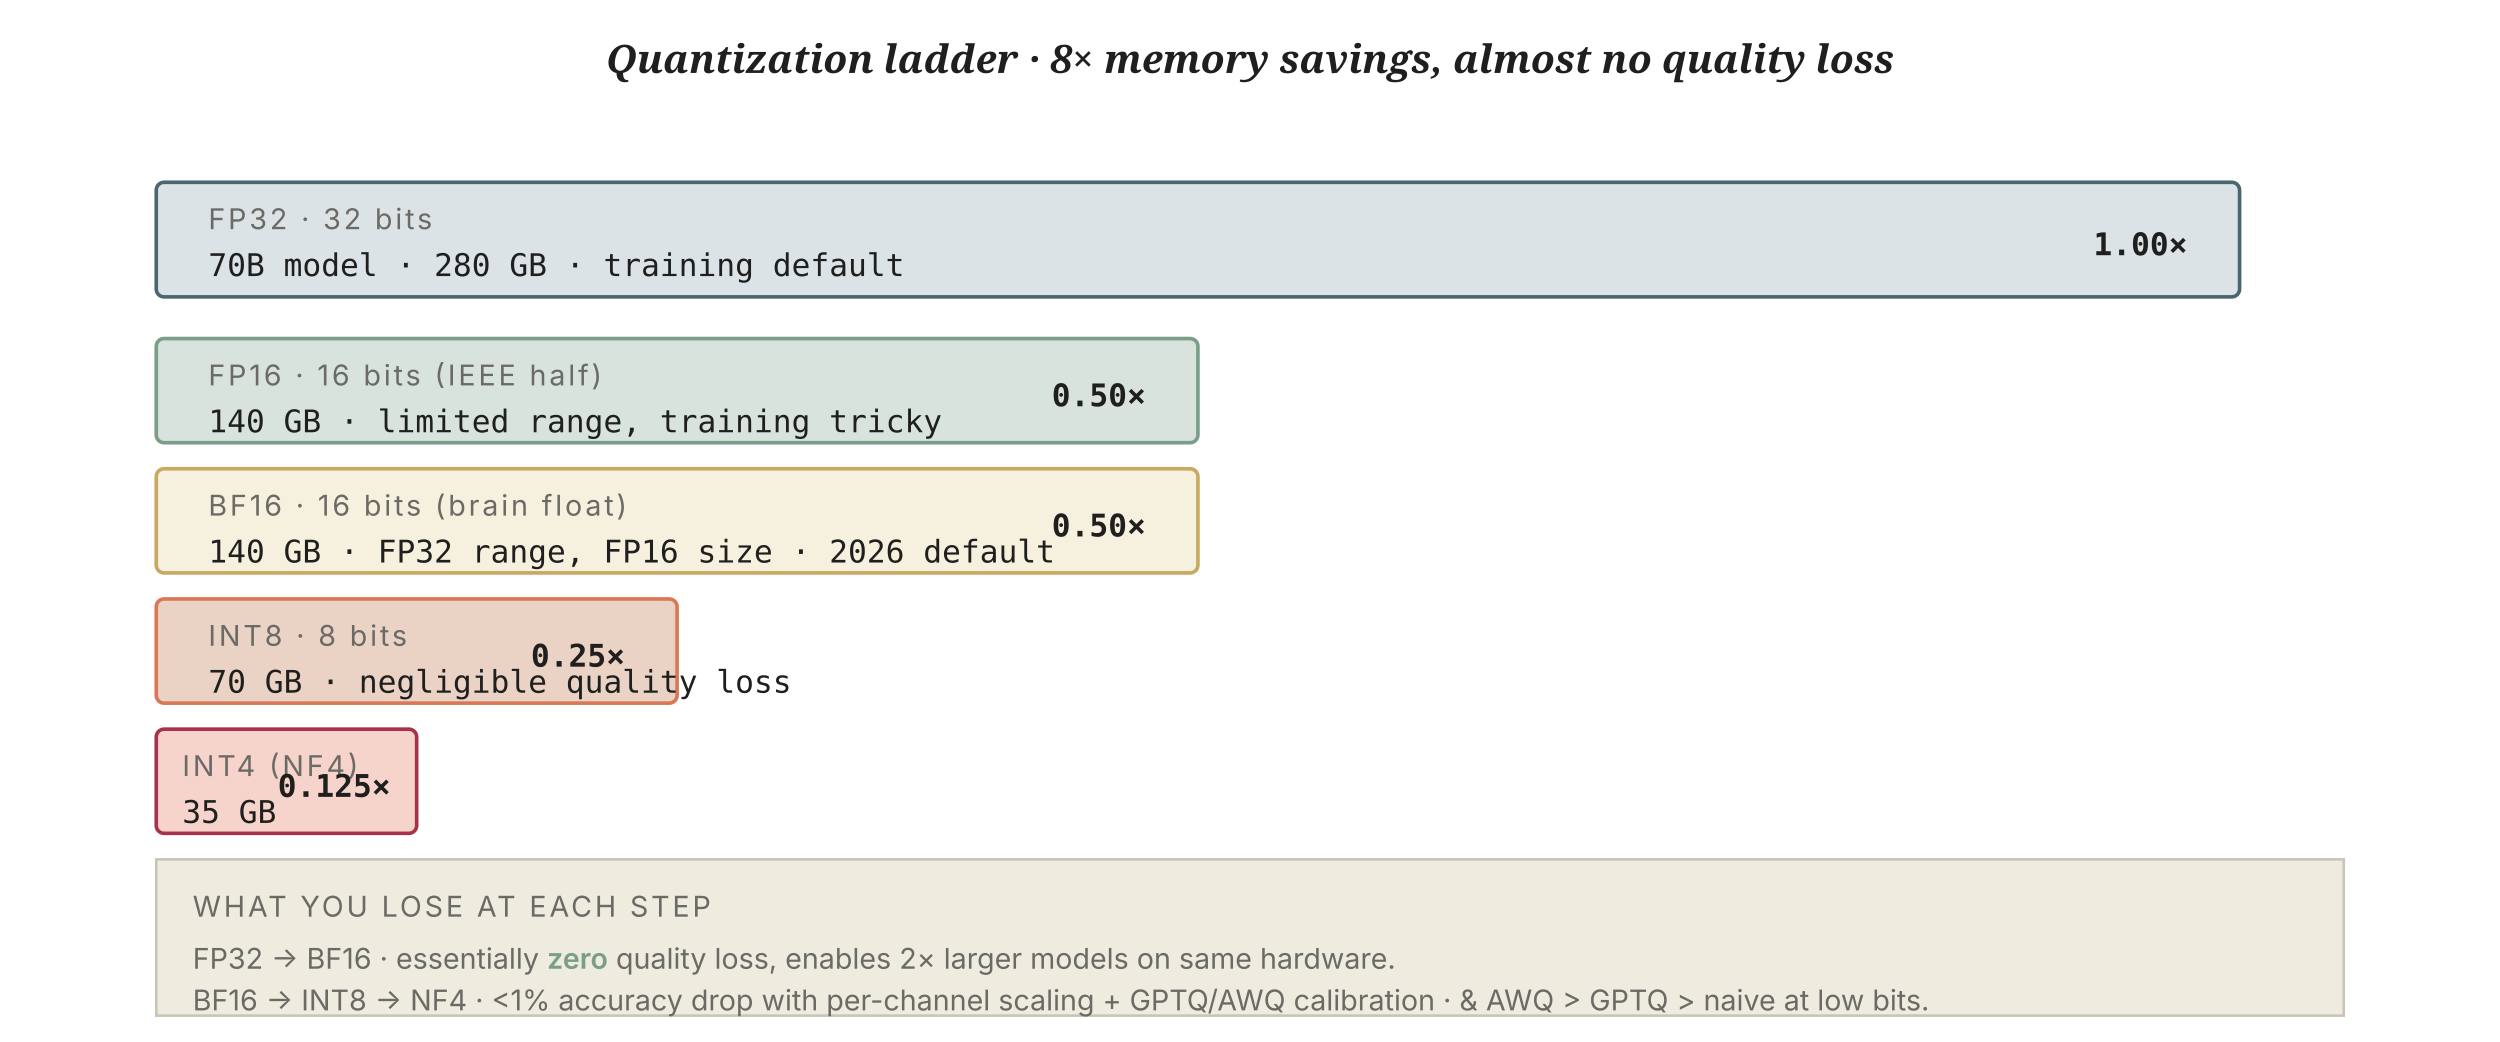
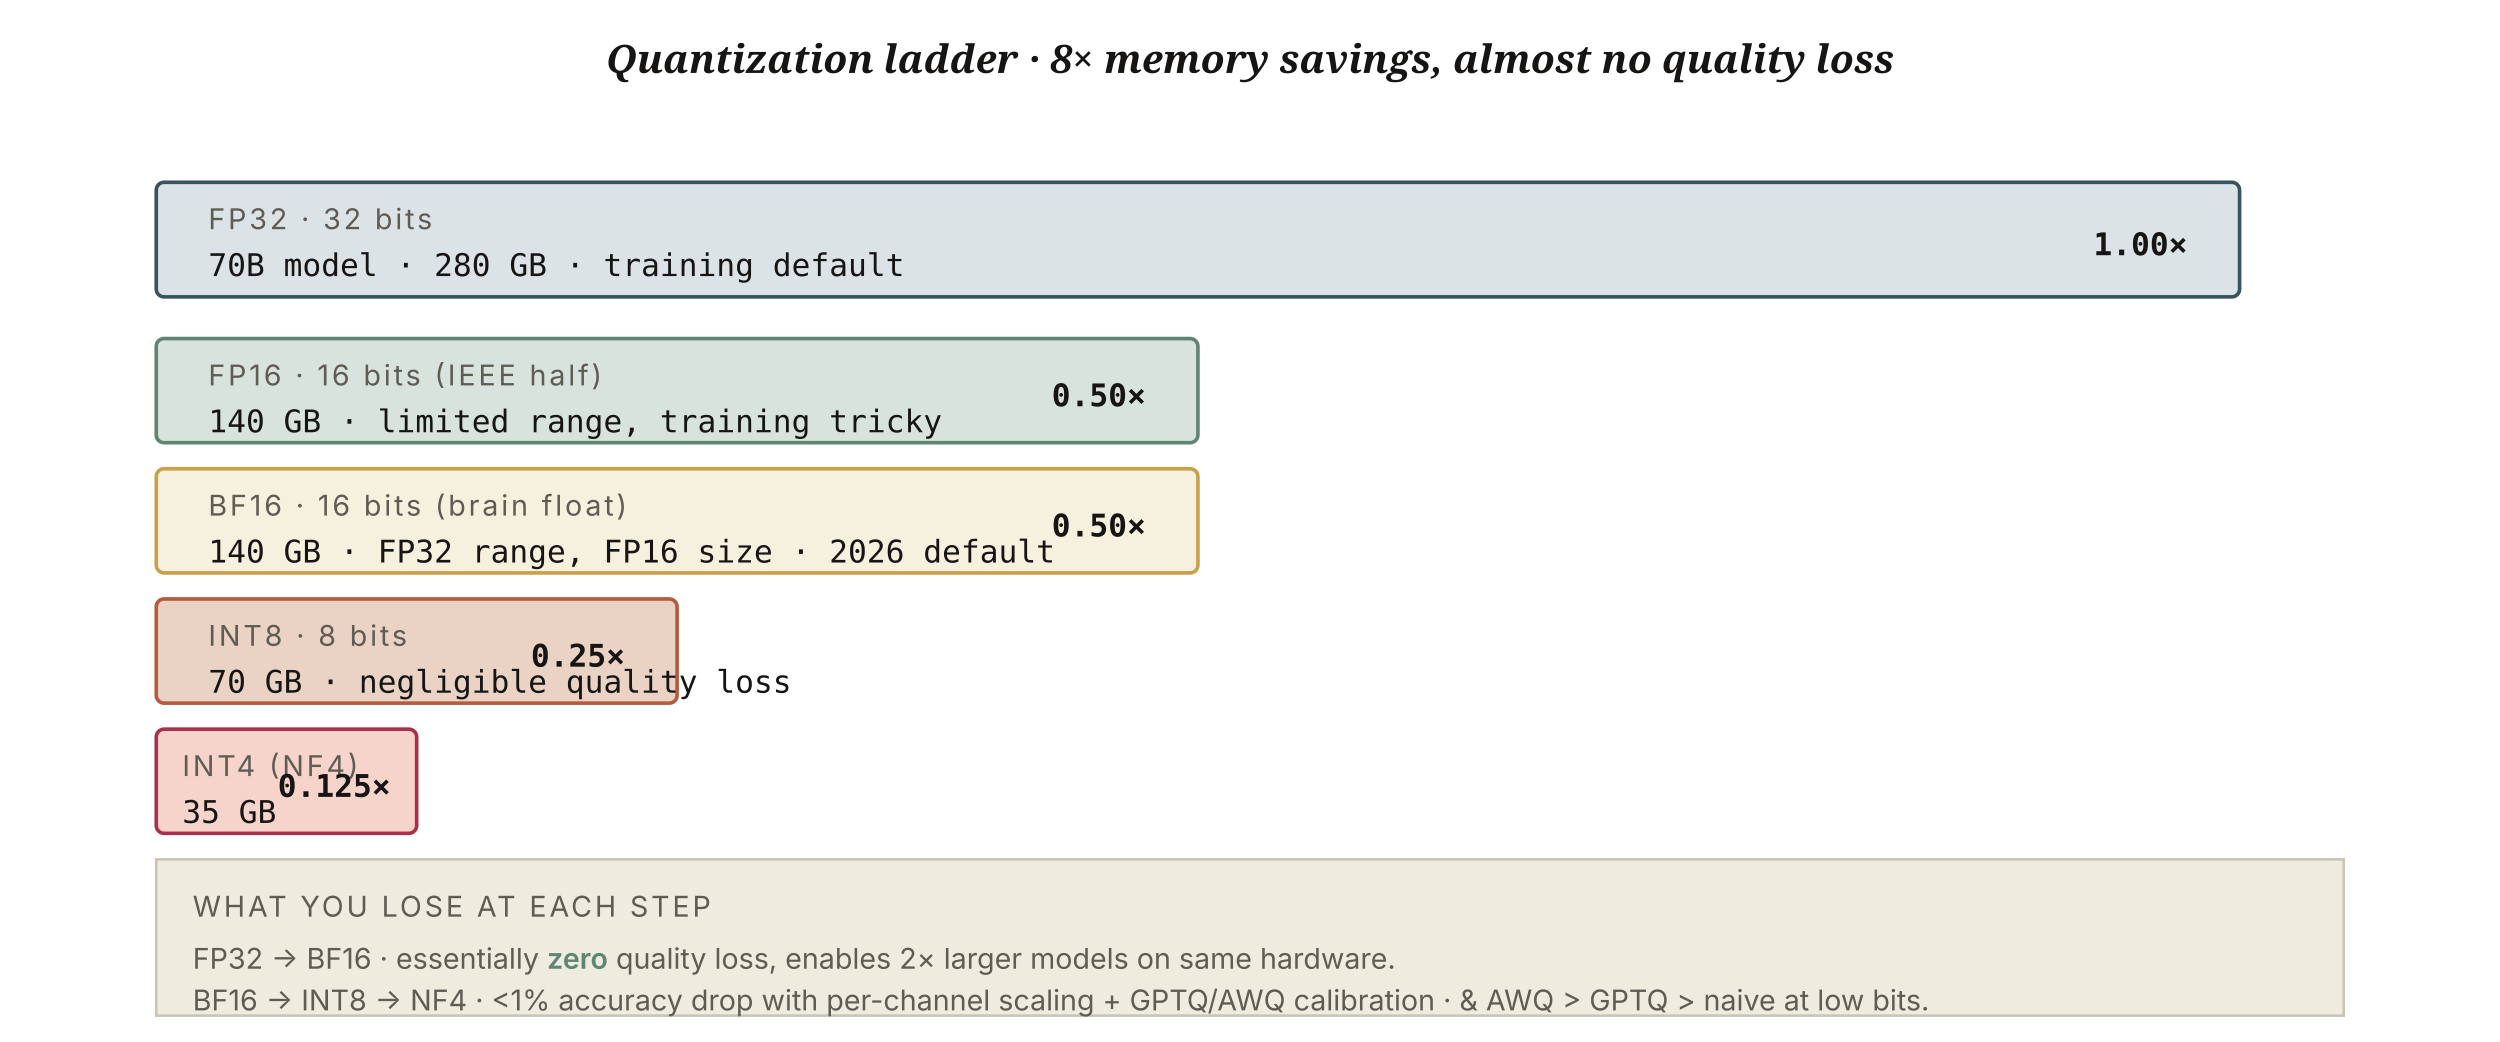
- <svg xmlns="http://www.w3.org/2000/svg" viewBox="0 0 960 400" font-family="Fraunces, Georgia, serif">
+ <svg xmlns="http://www.w3.org/2000/svg" viewBox="0 0 960 400" font-family="EB Garamond, Georgia, serif">
  <defs>
    <style>
-       .fp32    { fill:#DCE3E6; stroke:#4A6670; stroke-width:1.4; rx:3; ry:3; }
-       .fp16    { fill:#D8E3DE; stroke:#7B9E89; stroke-width:1.4; rx:3; ry:3; }
-       .bf16    { fill:#F6F0DF; stroke:#C9A961; stroke-width:1.4; rx:3; ry:3; }
-       .int8    { fill:#EAD3C5; stroke:#D97757; stroke-width:1.4; rx:3; ry:3; }
+       .fp32    { fill:#DCE3E6; stroke:#37535F; stroke-width:1.4; rx:3; ry:3; }
+       .fp16    { fill:#D8E3DE; stroke:#5F8573; stroke-width:1.4; rx:3; ry:3; }
+       .bf16    { fill:#F6F0DF; stroke:#C9A14A; stroke-width:1.4; rx:3; ry:3; }
+       .int8    { fill:#EAD3C5; stroke:#B85A3E; stroke-width:1.4; rx:3; ry:3; }
      .int4    { fill:#F6D4CC; stroke:#A8324B; stroke-width:1.4; rx:3; ry:3; }
-       .mono    { font-family:'JetBrains Mono', monospace; font-size:12px; fill:#1F1F1E; }
-       .mut     { fill:#6B6A65; font-size:11px; font-family:Inter, sans-serif; }
-       .ttl     { fill:#1F1F1E; font-size:15px; font-weight:600; font-style:italic; }
-       .tag     { fill:#6B6A65; font-size:11px; letter-spacing:0.1em; text-transform:uppercase; font-family:Inter, sans-serif; }
+       .mono    { font-family:'JetBrains Mono', monospace; font-size:12px; fill:#161513; }
+       .mut     { fill:#5F5C54; font-size:11px; font-family:Inter, sans-serif; }
+       .ttl     { fill:#161513; font-size:15px; font-weight:600; font-style:italic; }
+       .tag     { fill:#5F5C54; font-size:11px; letter-spacing:0.1em; text-transform:uppercase; font-family:Inter, sans-serif; }
    </style>
  </defs>
  <text x="480" y="28" text-anchor="middle" class="ttl">Quantization ladder · 8× memory savings, almost no quality loss</text>
  <g transform="translate(60, 70)">
    <rect class="fp32" x="0" y="0" width="800" height="44" />
-     <text x="20" y="18" class="tag" fill="#4A6670">FP32 · 32 bits</text>
+     <text x="20" y="18" class="tag" fill="#37535F">FP32 · 32 bits</text>
    <text x="20" y="36" class="mono">70B model · 280 GB · training default</text>
-     <text x="780" y="28" text-anchor="end" class="mono" fill="#4A6670" font-weight="600">1.00×</text>
+     <text x="780" y="28" text-anchor="end" class="mono" fill="#37535F" font-weight="600">1.00×</text>
    <rect class="fp16" x="0" y="60" width="400" height="40" />
-     <text x="20" y="78" class="tag" fill="#7B9E89">FP16 · 16 bits (IEEE half)</text>
+     <text x="20" y="78" class="tag" fill="#5F8573">FP16 · 16 bits (IEEE half)</text>
    <text x="20" y="96" class="mono">140 GB · limited range, training tricky</text>
-     <text x="380" y="86" text-anchor="end" class="mono" fill="#7B9E89" font-weight="600">0.50×</text>
+     <text x="380" y="86" text-anchor="end" class="mono" fill="#5F8573" font-weight="600">0.50×</text>
    <rect class="bf16" x="0" y="110" width="400" height="40" />
-     <text x="20" y="128" class="tag" fill="#C9A961">BF16 · 16 bits (brain float)</text>
+     <text x="20" y="128" class="tag" fill="#C9A14A">BF16 · 16 bits (brain float)</text>
    <text x="20" y="146" class="mono">140 GB · FP32 range, FP16 size · 2026 default</text>
-     <text x="380" y="136" text-anchor="end" class="mono" fill="#C9A961" font-weight="600">0.50×</text>
+     <text x="380" y="136" text-anchor="end" class="mono" fill="#C9A14A" font-weight="600">0.50×</text>
    <rect class="int8" x="0" y="160" width="200" height="40" />
-     <text x="20" y="178" class="tag" fill="#D97757">INT8 · 8 bits</text>
+     <text x="20" y="178" class="tag" fill="#B85A3E">INT8 · 8 bits</text>
    <text x="20" y="196" class="mono">70 GB · negligible quality loss</text>
-     <text x="180" y="186" text-anchor="end" class="mono" fill="#D97757" font-weight="600">0.25×</text>
+     <text x="180" y="186" text-anchor="end" class="mono" fill="#B85A3E" font-weight="600">0.25×</text>
    <rect class="int4" x="0" y="210" width="100" height="40" />
    <text x="10" y="228" class="tag" fill="#A8324B">INT4 (NF4)</text>
    <text x="10" y="246" class="mono" font-size="10">35 GB</text>
    <text x="90" y="236" text-anchor="end" class="mono" fill="#A8324B" font-weight="600">0.125×</text>
  </g>
  <g transform="translate(60, 330)">
    <rect x="0" y="0" width="840" height="60" fill="#EEEBDF" stroke="#C9C4B5" />
    <text x="14" y="22" class="tag">WHAT YOU LOSE AT EACH STEP</text>
-     <text x="14" y="42" class="mut">FP32 → BF16 · essentially <tspan fill="#7B9E89" font-weight="600">zero</tspan> quality loss, enables 2× larger models on same hardware.</text>
+     <text x="14" y="42" class="mut">FP32 → BF16 · essentially <tspan fill="#5F8573" font-weight="600">zero</tspan> quality loss, enables 2× larger models on same hardware.</text>
    <text x="14" y="58" class="mut">BF16 → INT8 → NF4 · &lt;1% accuracy drop with per-channel scaling + GPTQ/AWQ calibration · &amp; AWQ &gt; GPTQ &gt; naive at low bits.</text>
  </g>
</svg>
